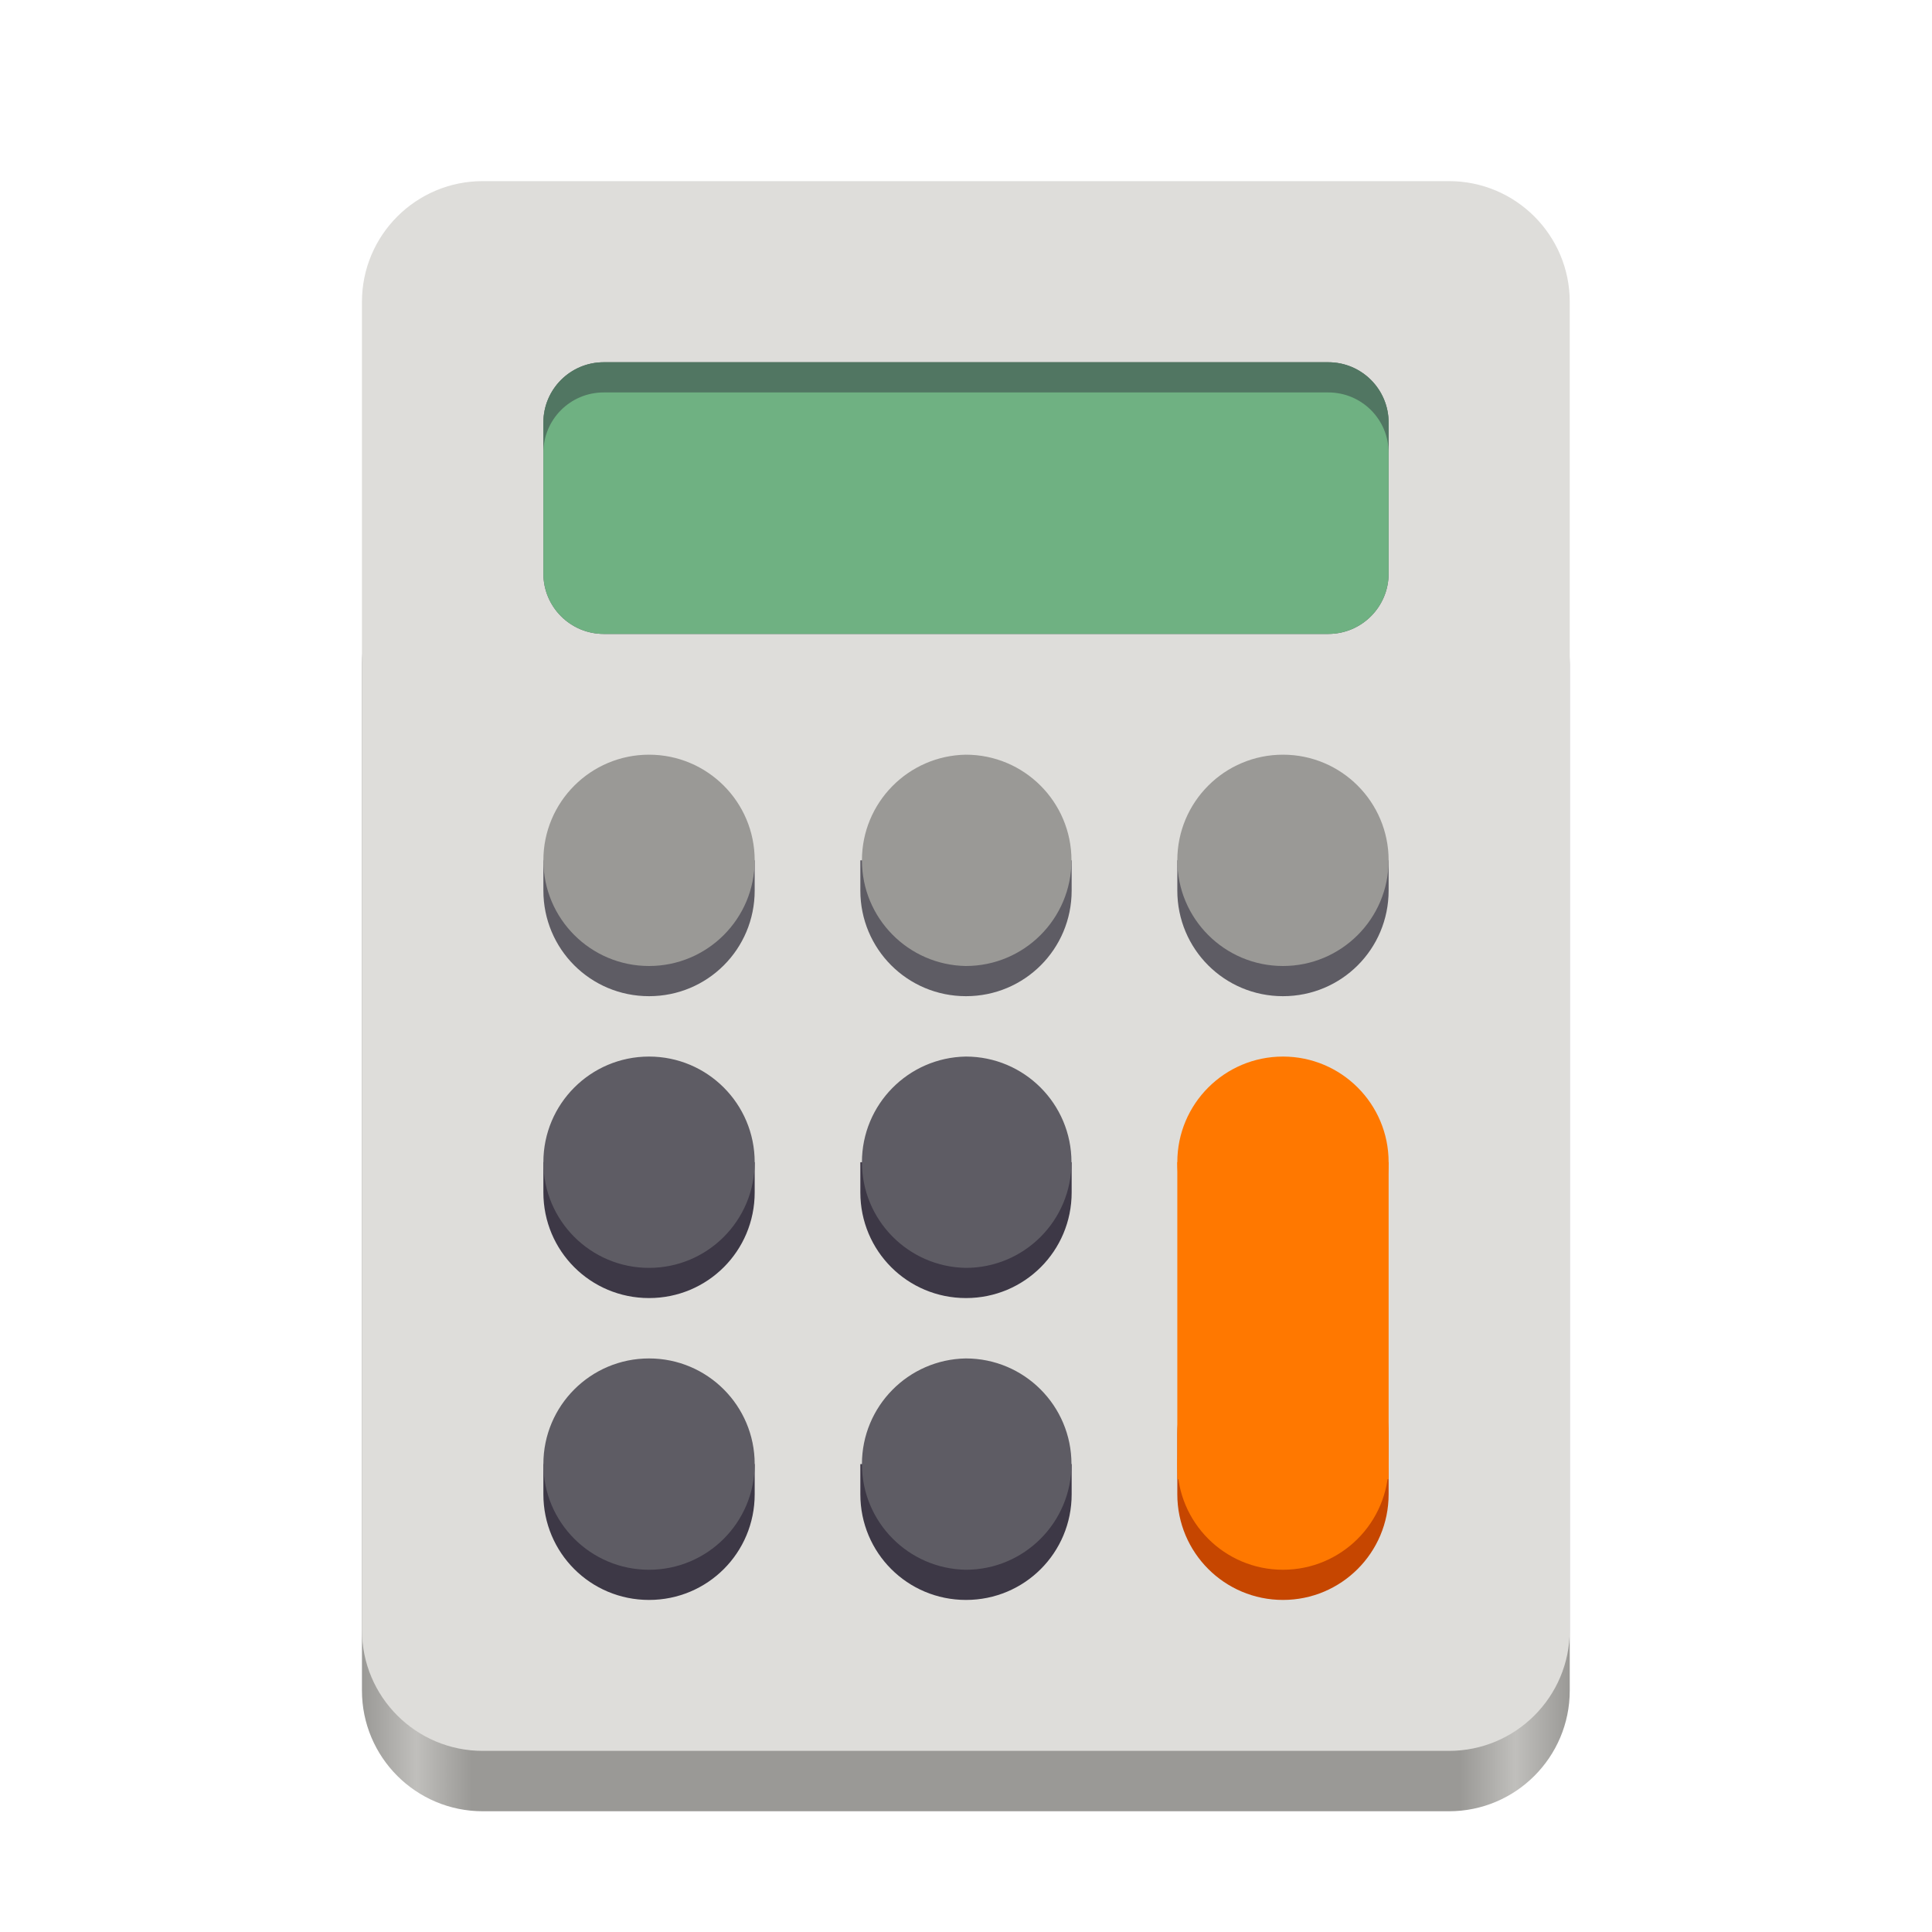
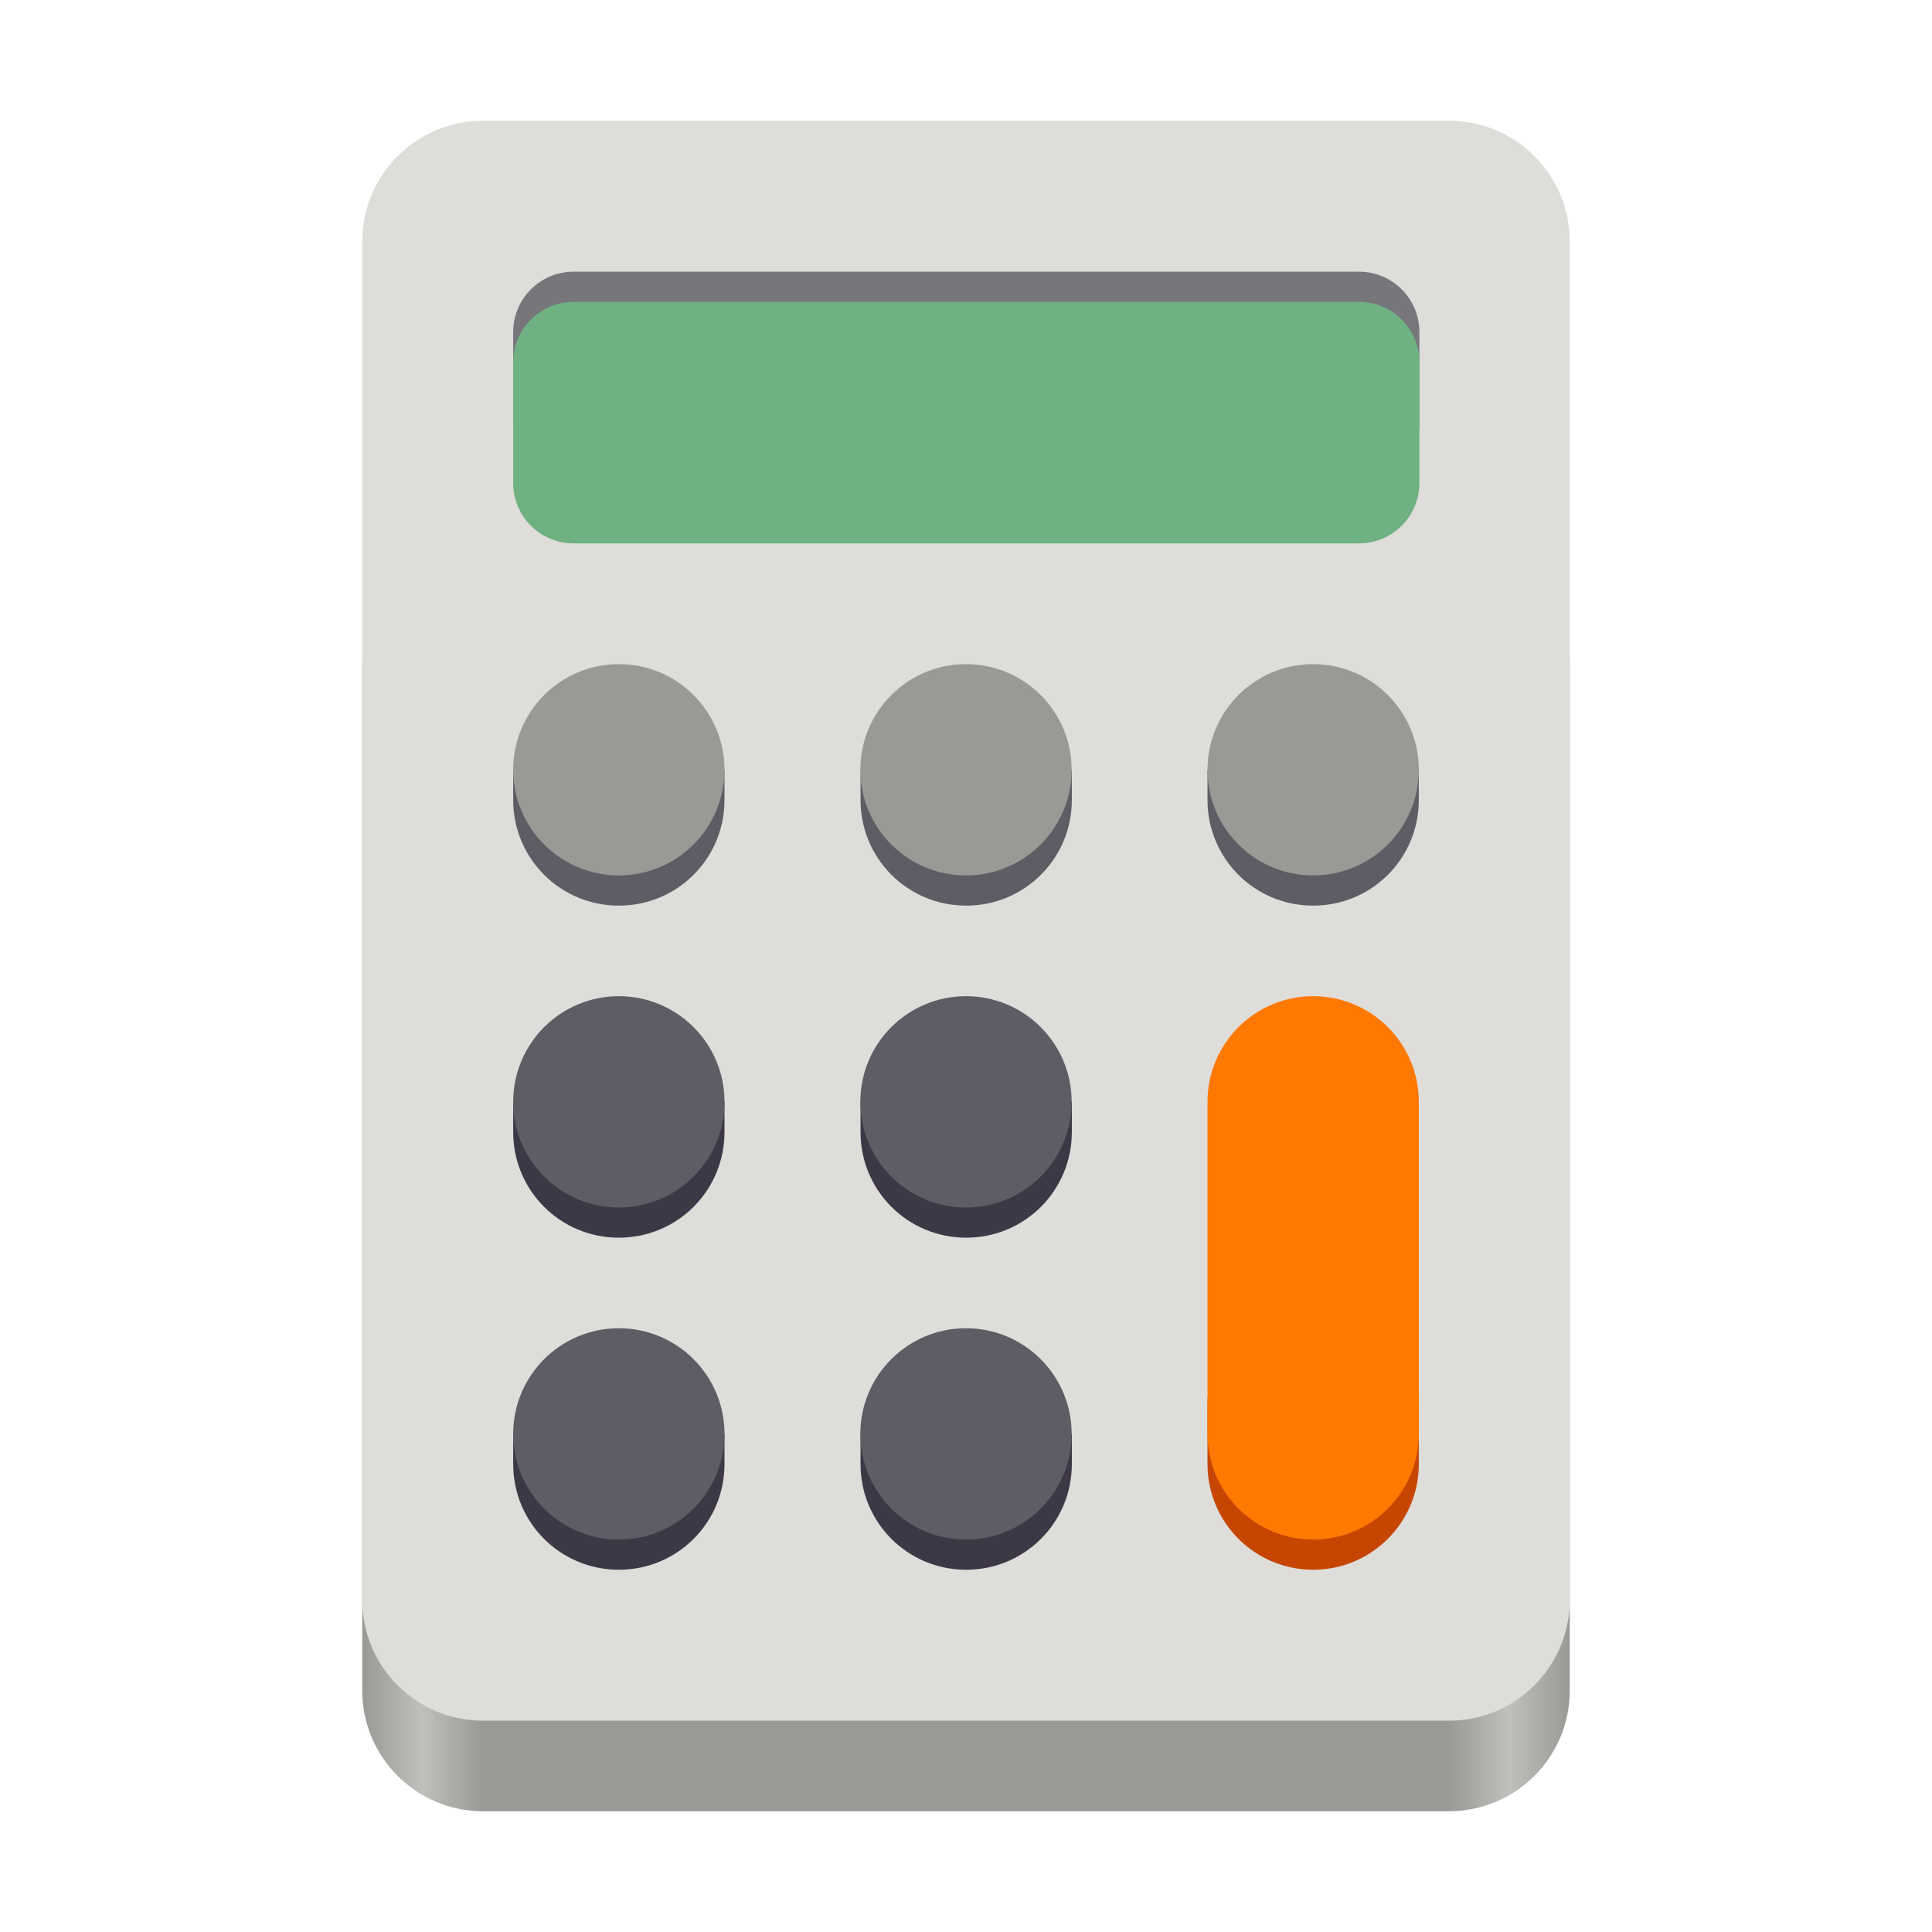
- <svg xmlns="http://www.w3.org/2000/svg" xmlns:xlink="http://www.w3.org/1999/xlink" width="128" height="128">
-   <defs>
-     <clipPath id="b">
-       <path d="M0 0h128v128H0z" />
-     </clipPath>
-     <clipPath id="c">
-       <path d="M0 0h128v128H0z" />
-     </clipPath>
-     <mask id="f">
-       <g filter="url(#a)">
-         <path fill-opacity=".7" d="M0 0h128v128H0z" />
-       </g>
-     </mask>
-     <mask id="h">
-       <g filter="url(#a)">
-         <path fill-opacity=".4" d="M0 0h128v128H0z" />
-       </g>
-     </mask>
-     <g id="e" clip-path="url(#b)">
-       <path d="M40 24h48c2.21 0 4 1.79 4 4v10c0 2.21-1.79 4-4 4H40c-2.21 0-4-1.79-4-4V28c0-2.21 1.79-4 4-4zm0 0" fill="#8ff0a4" />
-     </g>
-     <g id="g" clip-path="url(#c)">
-       <path d="M40 24c-2.215 0-4 1.785-4 4v2c0-2.215 1.785-4 4-4h48c2.215 0 4 1.785 4 4v-2c0-2.215-1.785-4-4-4zm0 0" fill="#241f31" />
-     </g>
-     <linearGradient id="d" gradientUnits="userSpaceOnUse" x1="48" y1="204" x2="426.276" y2="204" gradientTransform="matrix(.21154 0 0 .25 13.826 57)">
-       <stop offset="0" stop-color="#9a9996" />
-       <stop offset=".045" stop-color="#c0bfbc" />
-       <stop offset=".091" stop-color="#9a9996" />
-       <stop offset=".909" stop-color="#9a9996" />
-       <stop offset=".955" stop-color="#c0bfbc" />
-       <stop offset="1" stop-color="#9a9996" />
-     </linearGradient>
-     <filter id="a" filterUnits="objectBoundingBox" x="0%" y="0%" width="100%" height="100%">
-       <feColorMatrix in="SourceGraphic" values="0 0 0 0 1 0 0 0 0 1 0 0 0 0 1 0 0 0 1 0" />
-     </filter>
-   </defs>
-   <path d="M31.98 36H96a8 8 0 018 8v68a8 8 0 01-8 8H31.98a8 8 0 01-8-8V44a8 8 0 018-8zm0 0" fill="url(#d)" />
-   <path d="M31.98 12H96a8 8 0 018 8v88a8 8 0 01-8 8H31.98a8 8 0 01-8-8V20a8 8 0 018-8zm0 0" fill="#deddda" />
-   <path d="M40 24h48c2.21 0 4 1.79 4 4v10c0 2.21-1.79 4-4 4H40c-2.21 0-4-1.79-4-4V28c0-2.21 1.79-4 4-4zm0 0" fill="#241f31" />
-   <use xlink:href="#e" mask="url(#f)" />
-   <path d="M36 57v2c0 3.879 3.121 7 7 7s7-3.121 7-7v-2zm0 0" fill="#5e5c64" />
-   <path d="M43 50c3.867 0 7 3.133 7 7s-3.133 7-7 7-7-3.133-7-7 3.133-7 7-7zm0 0" fill="#9a9996" />
-   <path d="M57 57v2c0 3.879 3.121 7 7 7s7-3.121 7-7v-2zm0 0" fill="#5e5c64" />
-   <path d="M63.988 50c3.867 0 7 3.133 7 7s-3.133 7-7 7a7.001 7.001 0 010-14zm0 0" fill="#9a9996" />
-   <path d="M78 57v2c0 3.879 3.121 7 7 7s7-3.121 7-7v-2zm0 0" fill="#5e5c64" />
-   <path d="M85 50c3.867 0 7 3.133 7 7s-3.133 7-7 7-7-3.133-7-7 3.133-7 7-7zm0 0" fill="#9a9996" />
-   <path d="M36 77v2c0 3.879 3.121 7 7 7s7-3.121 7-7v-2zm0 0M57 77v2c0 3.879 3.121 7 7 7s7-3.121 7-7v-2zm0 0" fill="#3d3846" />
-   <path d="M43 70c3.867 0 7 3.133 7 7s-3.133 7-7 7-7-3.133-7-7 3.133-7 7-7zm0 0M63.988 70c3.867 0 7 3.133 7 7s-3.133 7-7 7a7.001 7.001 0 010-14zm0 0" fill="#5e5c64" />
-   <path d="M85 70c3.867 0 7 3.133 7 7s-3.133 7-7 7-7-3.133-7-7 3.133-7 7-7zm0 0" fill="#ff7800" />
-   <path d="M36 97v2c0 3.879 3.121 7 7 7s7-3.121 7-7v-2zm0 0" fill="#3d3846" />
-   <path d="M43 90c3.867 0 7 3.133 7 7s-3.133 7-7 7-7-3.133-7-7 3.133-7 7-7zm0 0" fill="#5e5c64" />
-   <path d="M57 97v2c0 3.879 3.121 7 7 7s7-3.121 7-7v-2zm0 0" fill="#3d3846" />
-   <path d="M63.988 90c3.867 0 7 3.133 7 7s-3.133 7-7 7a7.001 7.001 0 010-14zm0 0" fill="#5e5c64" />
-   <path d="M85 88c3.867 0 7 3.133 7 7v4c0 3.867-3.133 7-7 7s-7-3.133-7-7v-4c0-3.867 3.133-7 7-7zm0 0" fill="#c64600" />
-   <path d="M85 90c3.867 0 7 3.133 7 7s-3.133 7-7 7-7-3.133-7-7 3.133-7 7-7zm0 0" fill="#ff7800" />
-   <path d="M78 77h14v21H78zm0 0" fill="#ff7800" />
-   <use xlink:href="#g" mask="url(#h)" />
+ <svg xmlns="http://www.w3.org/2000/svg" height="128px" viewBox="0 0 128 128" width="128px">
+   <linearGradient id="a" gradientTransform="matrix(0.192351 0 0 0.25 22.00521 57.00003)" gradientUnits="userSpaceOnUse" x1="10.276" x2="426.276" y1="260" y2="260">
+     <stop offset="0" stop-color="#9a9996" />
+     <stop offset="0.05" stop-color="#c0bfbc" />
+     <stop offset="0.1" stop-color="#9a9996" />
+     <stop offset="0.9" stop-color="#9a9996" />
+     <stop offset="0.95" stop-color="#c0bfbc" />
+     <stop offset="1" stop-color="#9a9996" />
+   </linearGradient>
+   <path d="m 32 36 h 64 c 4.418 0 8 3.582 8 8 v 68 c 0 4.418 -3.582 8 -8 8 h -64 c -4.418 0 -8 -3.582 -8 -8 v -68 c 0 -4.418 3.582 -8 8 -8 z m 0 0" fill="url(#a)" />
+   <path d="m 32 8 h 64 c 4.418 0 8 3.582 8 8 v 90 c 0 4.418 -3.582 8 -8 8 h -64 c -4.418 0 -8 -3.582 -8 -8 v -90 c 0 -4.418 3.582 -8 8 -8 z m 0 0" fill="#deddda" />
+   <path d="m 38 18 h 52.039 c 2.211 0 4 1.789 4 4 v 6 c 0 2.211 -1.789 4 -4 4 h -52.039 c -2.211 0 -4 -1.789 -4 -4 v -6 c 0 -2.211 1.789 -4 4 -4 z m 0 0" fill="#77767b" />
+   <path d="m 38 36 h 52.039 c 2.211 0 4 -1.789 4 -4 v -8 c 0 -2.211 -1.789 -4 -4 -4 h -52.039 c -2.211 0 -4 1.789 -4 4 v 8 c 0 2.211 1.789 4 4 4 z m 0 0" fill="#6fb182" />
+   <path d="m 34 51 v 2 c 0 3.879 3.121 7 7 7 s 7 -3.121 7 -7 v -2 z m 0 0" fill="#5e5c64" />
+   <path d="m 41 44 c 3.867 0 7 3.133 7 7 s -3.133 7 -7 7 s -7 -3.133 -7 -7 s 3.133 -7 7 -7 z m 0 0" fill="#9a9996" />
+   <path d="m 57.012 51 v 2 c 0 3.879 3.121 7 7 7 c 3.875 0 7 -3.121 7 -7 v -2 z m 0 0" fill="#5e5c64" />
+   <path d="m 64 44 c 3.867 0 7 3.133 7 7 s -3.133 7 -7 7 s -7 -3.133 -7 -7 s 3.133 -7 7 -7 z m 0 0" fill="#9a9996" />
+   <path d="m 80 51 v 2 c 0 3.879 3.121 7 7 7 s 7 -3.121 7 -7 v -2 z m 0 0" fill="#5e5c64" />
+   <path d="m 87 44 c 3.867 0 7 3.133 7 7 s -3.133 7 -7 7 s -7 -3.133 -7 -7 s 3.133 -7 7 -7 z m 0 0" fill="#9a9996" />
+   <path d="m 34 73 v 2 c 0 3.879 3.121 7 7 7 s 7 -3.121 7 -7 v -2 z m 0 0" fill="#3d3846" />
+   <path d="m 57.012 73 v 2 c 0 3.879 3.121 7 7 7 c 3.875 0 7 -3.121 7 -7 v -2 z m 0 0" fill="#3d3846" />
+   <path d="m 41 66 c 3.867 0 7 3.133 7 7 s -3.133 7 -7 7 s -7 -3.133 -7 -7 s 3.133 -7 7 -7 z m 0 0" fill="#5e5c64" />
+   <path d="m 64 66 c 3.867 0 7 3.133 7 7 s -3.133 7 -7 7 s -7 -3.133 -7 -7 s 3.133 -7 7 -7 z m 0 0" fill="#5e5c64" />
+   <path d="m 34 95 v 2 c 0 3.879 3.121 7 7 7 s 7 -3.121 7 -7 v -2 z m 0 0" fill="#3d3846" />
+   <path d="m 41 88 c 3.867 0 7 3.133 7 7 s -3.133 7 -7 7 s -7 -3.133 -7 -7 s 3.133 -7 7 -7 z m 0 0" fill="#5e5c64" />
+   <path d="m 57.012 95 v 2 c 0 3.879 3.121 7 7 7 c 3.875 0 7 -3.121 7 -7 v -2 z m 0 0" fill="#3d3846" />
+   <path d="m 64 88 c 3.867 0 7 3.133 7 7 s -3.133 7 -7 7 s -7 -3.133 -7 -7 s 3.133 -7 7 -7 z m 0 0" fill="#5e5c64" />
+   <path d="m 87 86 c 3.867 0 7 3.133 7 7 v 4 c 0 3.867 -3.133 7 -7 7 s -7 -3.133 -7 -7 v -4 c 0 -3.867 3.133 -7 7 -7 z m 0 0" fill="#c64600" />
+   <path d="m 87 66 c 3.867 0 7 3.133 7 7 v 22 c 0 3.867 -3.133 7 -7 7 s -7 -3.133 -7 -7 v -22 c 0 -3.867 3.133 -7 7 -7 z m 0 0" fill="#ff7800" />
</svg>
